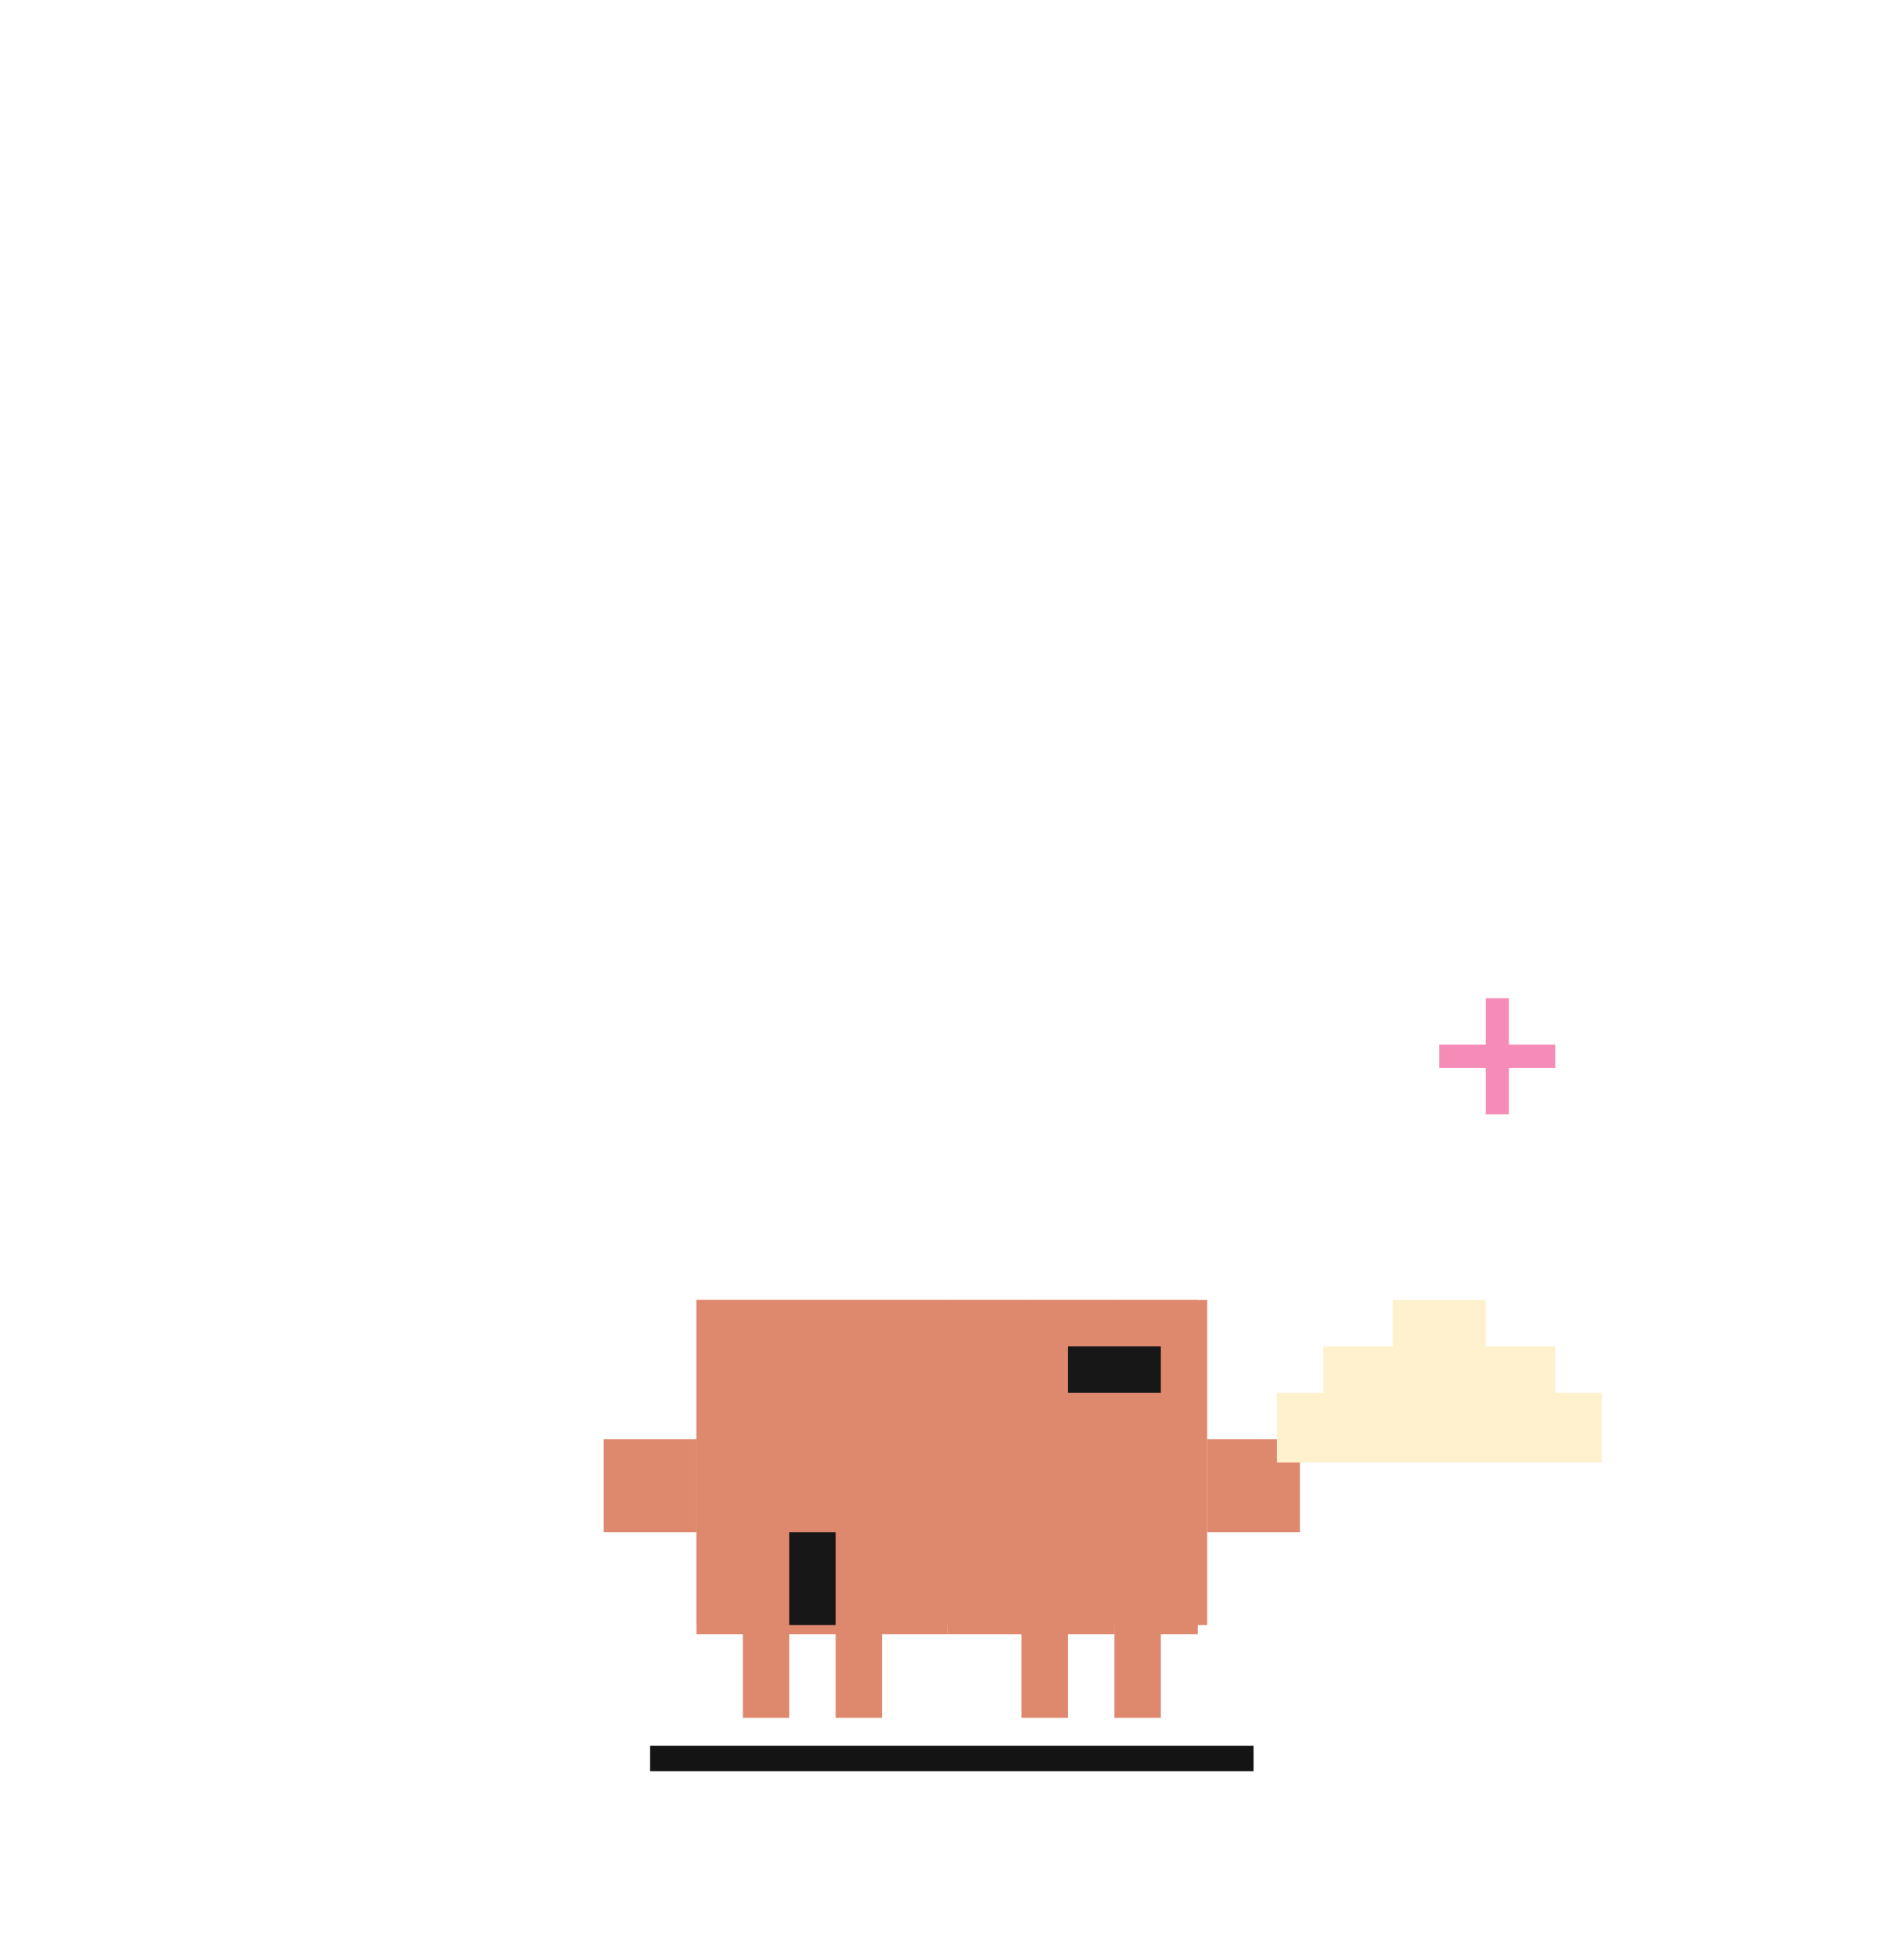
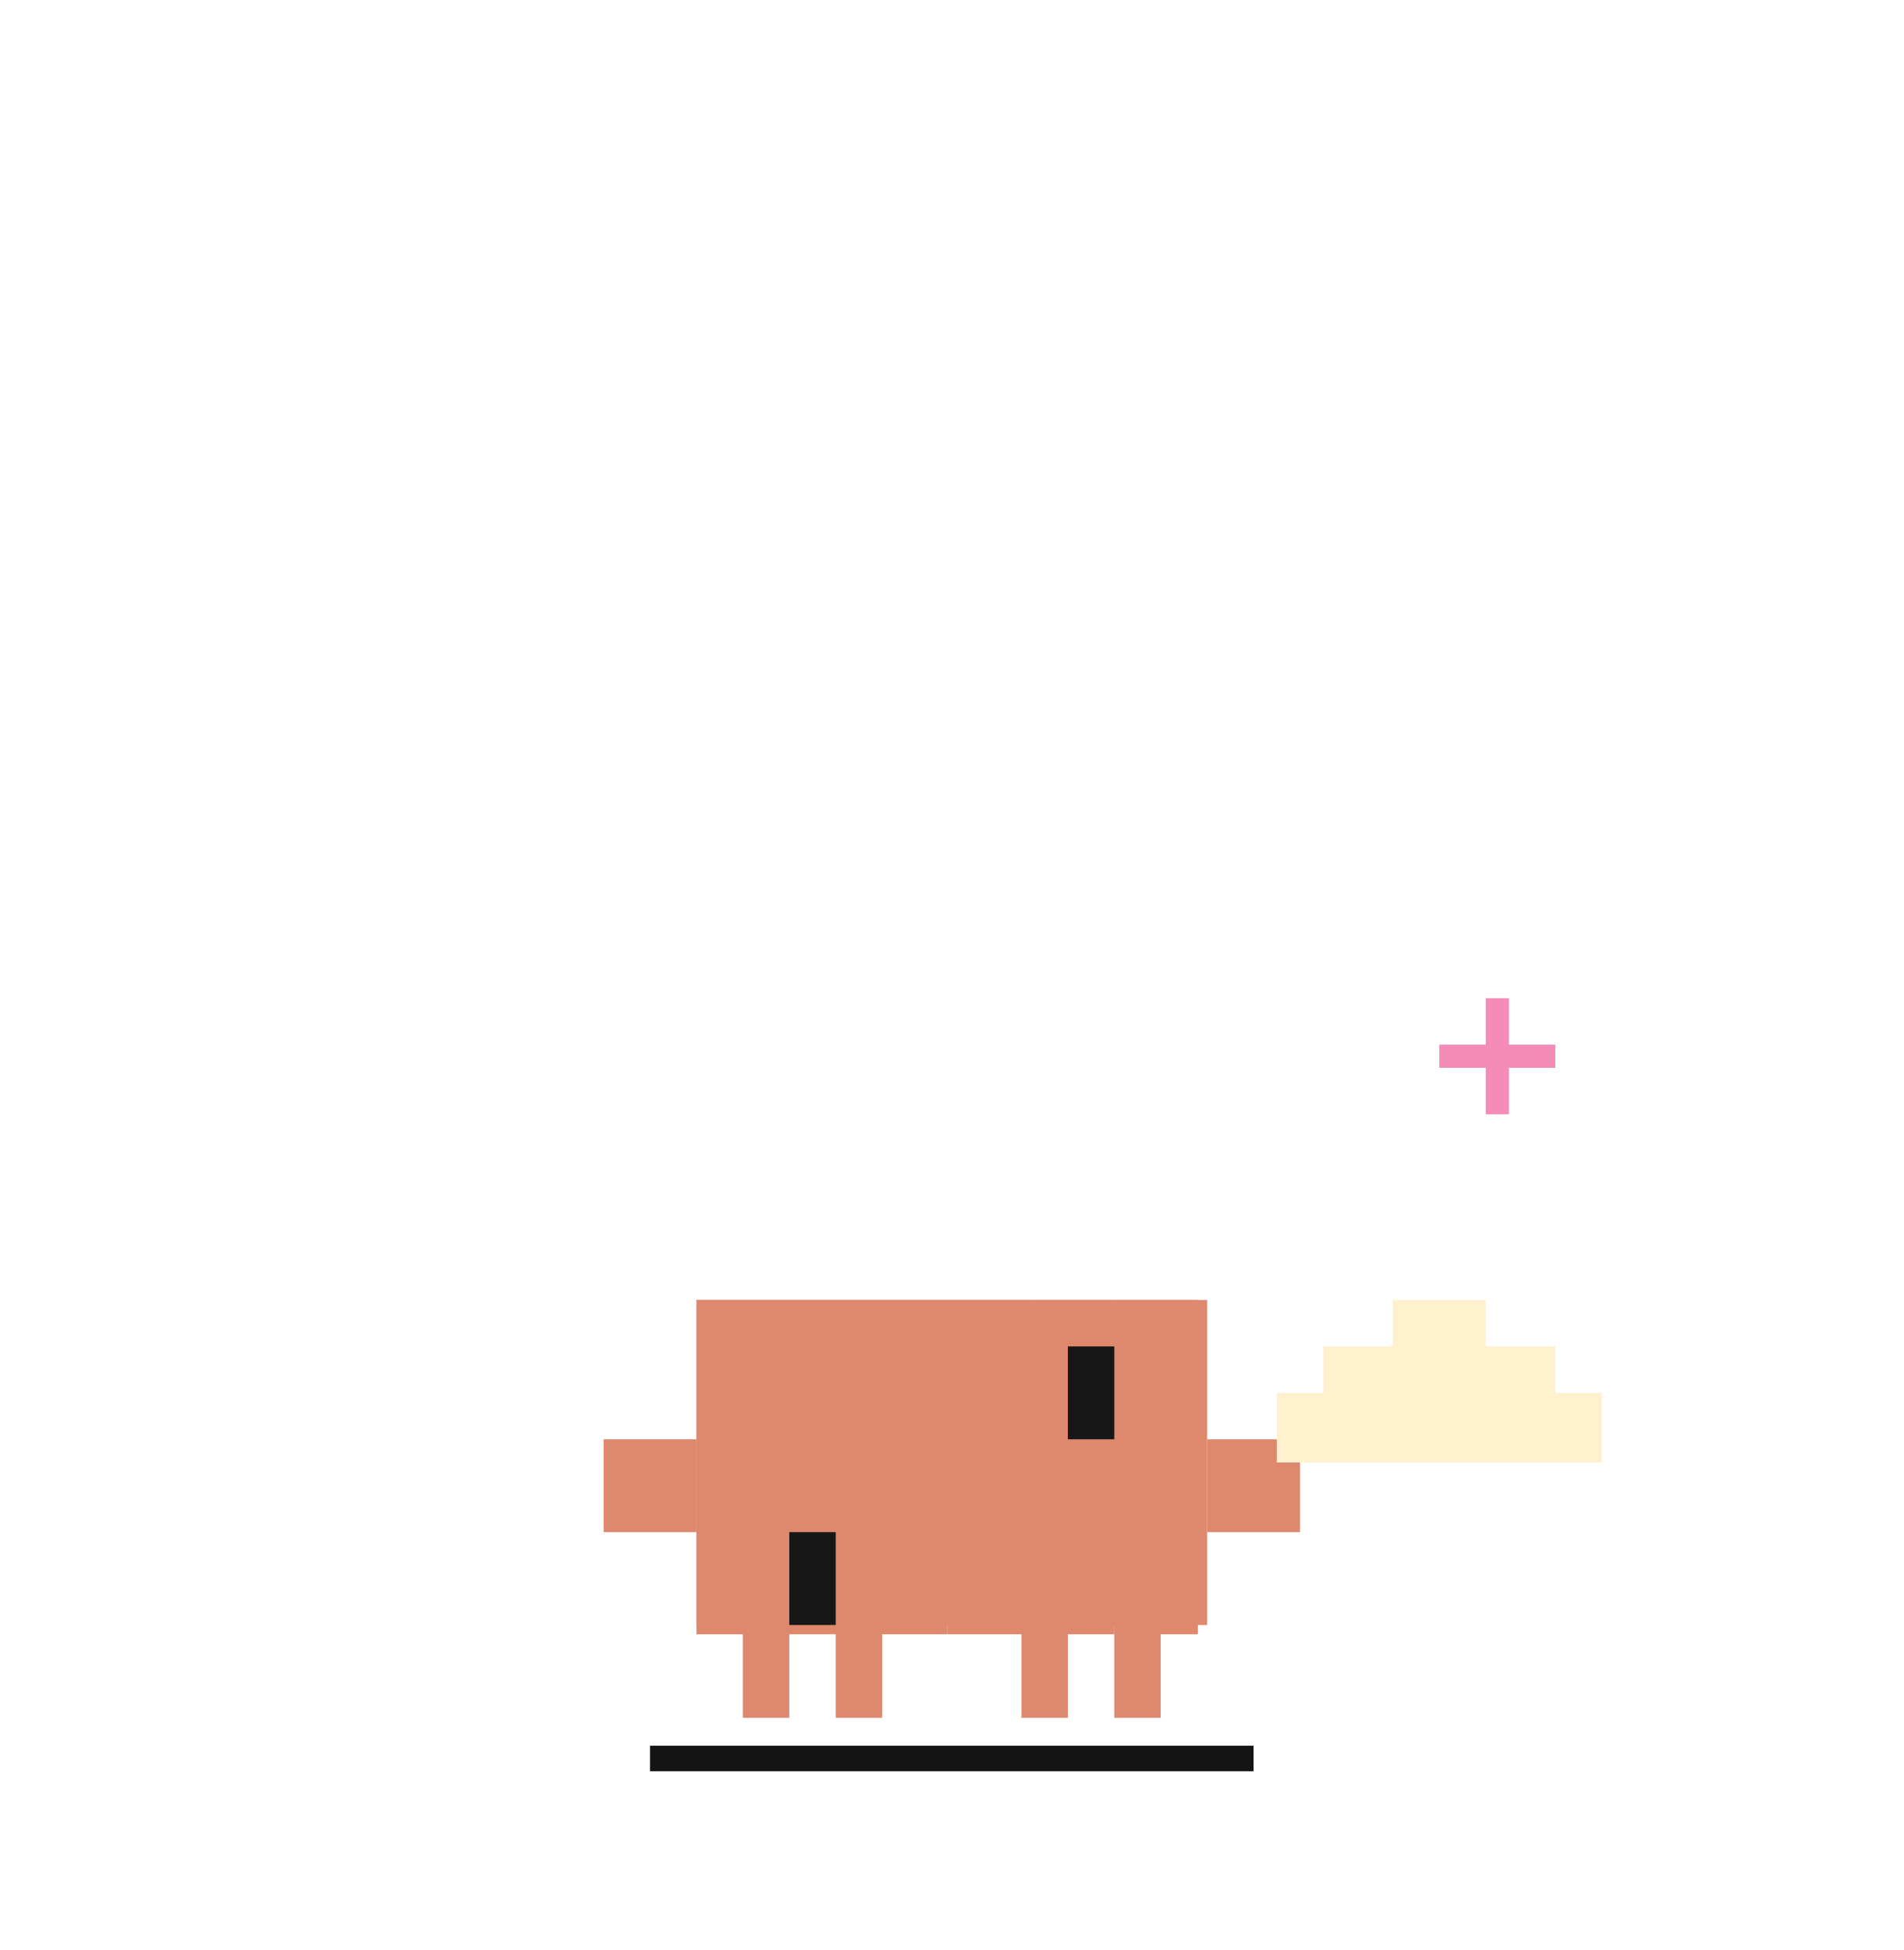
<svg xmlns="http://www.w3.org/2000/svg" viewBox="-13 -22 41 42" role="img" aria-labelledby="pt29-title pt29-desc" data-duration="8" data-playtime="pt29">
  <style>.pt29-1{transform-origin:0px 0px;animation:pt29-1 8s ease-in-out infinite}
@keyframes pt29-1{0%{transform:translate(0px,0px) rotate(0deg) scale(1,1);}35%{transform:translate(0px,0px) rotate(0deg) scale(1,1);}48%{transform:translate(12px,-5px) rotate(0deg) scale(1,1);}58%{transform:translate(12px,-3px) rotate(0deg) scale(1,1);}71%{transform:translate(0px,0px) rotate(0deg) scale(1,1);}100%{transform:translate(0px,0px) rotate(0deg) scale(1,1);}}
.pt29-2{transform-origin:0px 0px;animation:pt29-2 8s linear infinite}
@keyframes pt29-2{0%{opacity:0;}34.9%{opacity:0;}35%{opacity:1;}71%{opacity:1;}71.1%{opacity:0;}100%{opacity:0;}}
.pt29-3{transform-origin:0px 0px;animation:pt29-3 8s ease-in-out infinite}
@keyframes pt29-3{0%{transform:translate(0px,0px) rotate(0deg) scale(1,1);}35%{transform:translate(0px,0px) rotate(0deg) scale(1,1);}48%{transform:translate(-8.848725px,-13.78102px) rotate(37deg) scale(1,1);}58%{transform:translate(-8.848725px,-11.78102px) rotate(37deg) scale(1,1);}71%{transform:translate(0px,0px) rotate(0deg) scale(1,1);}100%{transform:translate(0px,0px) rotate(0deg) scale(1,1);}}
.pt29-4{transform-origin:0px 0px;animation:pt29-4 8s linear infinite}
@keyframes pt29-4{0%{opacity:0;}34.9%{opacity:0;}35%{opacity:1;}71%{opacity:1;}71.1%{opacity:0;}100%{opacity:0;}}
.pt29-5{transform-origin:0px 0px;animation:pt29-5 8s ease-in-out infinite}
@keyframes pt29-5{0%{transform:translate(0px,0px) rotate(0deg) scale(1,1);}35%{transform:translate(0px,0px) rotate(0deg) scale(1,1);}48%{transform:translate(1.049988px,-17.95014px) rotate(74deg) scale(1,1);}58%{transform:translate(1.049988px,-15.95014px) rotate(74deg) scale(1,1);}71%{transform:translate(0px,0px) rotate(0deg) scale(1,1);}100%{transform:translate(0px,0px) rotate(0deg) scale(1,1);}}
.pt29-6{transform-origin:0px 0px;animation:pt29-6 8s linear infinite}
@keyframes pt29-6{0%{opacity:0;}34.9%{opacity:0;}35%{opacity:1;}71%{opacity:1;}71.1%{opacity:0;}100%{opacity:0;}}
.pt29-7{transform-origin:0px 0px;animation:pt29-7 8s ease-in-out infinite}
@keyframes pt29-7{0%{transform:translate(0px,0px) rotate(0deg) scale(1,1);}35%{transform:translate(0px,0px) rotate(0deg) scale(1,1);}48%{transform:translate(7.300216px,-15.31768px) rotate(111deg) scale(1,1);}58%{transform:translate(7.300216px,-13.31768px) rotate(111deg) scale(1,1);}71%{transform:translate(0px,0px) rotate(0deg) scale(1,1);}100%{transform:translate(0px,0px) rotate(0deg) scale(1,1);}}
.pt29-8{transform-origin:0px 0px;animation:pt29-8 8s linear infinite}
@keyframes pt29-8{0%{opacity:0;}34.9%{opacity:0;}35%{opacity:1;}71%{opacity:1;}71.1%{opacity:0;}100%{opacity:0;}}
.pt29-9{transform-origin:0px 0px;animation:pt29-9 8s ease-in-out infinite}
@keyframes pt29-9{0%{transform:translate(0px,0px) rotate(0deg) scale(1,1);}35%{transform:translate(0px,0px) rotate(0deg) scale(1,1);}48%{transform:translate(-11.81625px,-7.266248px) rotate(148deg) scale(1,1);}58%{transform:translate(-11.81625px,-5.266248px) rotate(148deg) scale(1,1);}71%{transform:translate(0px,0px) rotate(0deg) scale(1,1);}100%{transform:translate(0px,0px) rotate(0deg) scale(1,1);}}
.pt29-10{transform-origin:0px 0px;animation:pt29-10 8s linear infinite}
@keyframes pt29-10{0%{opacity:0;}34.9%{opacity:0;}35%{opacity:1;}71%{opacity:1;}71.1%{opacity:0;}100%{opacity:0;}}
.pt29-11{transform-origin:0px 0px;animation:pt29-11 8s ease-in-out infinite}
@keyframes pt29-11{0%{transform:translate(0px,0px) rotate(0deg) scale(1,1);}35%{transform:translate(0px,0px) rotate(0deg) scale(1,1);}48%{transform:translate(10.12625px,-11.97545px) rotate(185deg) scale(1,1);}58%{transform:translate(10.12625px,-9.975448px) rotate(185deg) scale(1,1);}71%{transform:translate(0px,0px) rotate(0deg) scale(1,1);}100%{transform:translate(0px,0px) rotate(0deg) scale(1,1);}}
.pt29-12{transform-origin:0px 0px;animation:pt29-12 8s linear infinite}
@keyframes pt29-12{0%{opacity:0;}34.9%{opacity:0;}35%{opacity:1;}71%{opacity:1;}71.1%{opacity:0;}100%{opacity:0;}}
.pt29-13{transform-origin:0px 0px;animation:pt29-13 8s ease-in-out infinite}
@keyframes pt29-13{0%{transform:translate(0px,0px) rotate(0deg) scale(1,1);}35%{transform:translate(0px,0px) rotate(0deg) scale(1,1);}48%{transform:translate(-3.117808px,-17.55355px) rotate(222deg) scale(1,1);}58%{transform:translate(-3.117808px,-15.55355px) rotate(222deg) scale(1,1);}71%{transform:translate(0px,0px) rotate(0deg) scale(1,1);}100%{transform:translate(0px,0px) rotate(0deg) scale(1,1);}}
.pt29-14{transform-origin:0px 0px;animation:pt29-14 8s linear infinite}
@keyframes pt29-14{0%{opacity:0;}34.9%{opacity:0;}35%{opacity:1;}71%{opacity:1;}71.1%{opacity:0;}100%{opacity:0;}}
.pt29-15{transform-origin:0px 0px;animation:pt29-15 8s ease-in-out infinite}
@keyframes pt29-15{0%{transform:translate(0px,0px) rotate(0deg) scale(1,1);}35%{transform:translate(0px,0px) rotate(0deg) scale(1,1);}48%{transform:translate(-5.528143px,-16.53837px) rotate(259deg) scale(1,1);}58%{transform:translate(-5.528143px,-14.53837px) rotate(259deg) scale(1,1);}71%{transform:translate(0px,0px) rotate(0deg) scale(1,1);}100%{transform:translate(0px,0px) rotate(0deg) scale(1,1);}}
.pt29-16{transform-origin:0px 0px;animation:pt29-16 8s linear infinite}
@keyframes pt29-16{0%{opacity:0;}34.9%{opacity:0;}35%{opacity:1;}71%{opacity:1;}71.1%{opacity:0;}100%{opacity:0;}}
.pt29-17{transform-origin:0px 0px;animation:pt29-17 8s ease-in-out infinite}
@keyframes pt29-17{0%{transform:translate(0px,0px) rotate(0deg) scale(1,1);}35%{transform:translate(0px,0px) rotate(0deg) scale(1,1);}48%{transform:translate(11.27064px,-9.463094px) rotate(296deg) scale(1,1);}58%{transform:translate(11.27064px,-7.463094px) rotate(296deg) scale(1,1);}71%{transform:translate(0px,0px) rotate(0deg) scale(1,1);}100%{transform:translate(0px,0px) rotate(0deg) scale(1,1);}}
.pt29-18{transform-origin:0px 0px;animation:pt29-18 8s linear infinite}
@keyframes pt29-18{0%{opacity:0;}34.9%{opacity:0;}35%{opacity:1;}71%{opacity:1;}71.1%{opacity:0;}100%{opacity:0;}}
.pt29-19{transform-origin:0px 0px;animation:pt29-19 8s ease-in-out infinite}
@keyframes pt29-19{0%{transform:translate(0px,0px) rotate(0deg) scale(1,1);}35%{transform:translate(0px,0px) rotate(0deg) scale(1,1);}48%{transform:translate(-11.09366px,-9.956256px) rotate(333deg) scale(1,1);}58%{transform:translate(-11.09366px,-7.956256px) rotate(333deg) scale(1,1);}71%{transform:translate(0px,0px) rotate(0deg) scale(1,1);}100%{transform:translate(0px,0px) rotate(0deg) scale(1,1);}}
.pt29-20{transform-origin:0px 0px;animation:pt29-20 8s linear infinite}
@keyframes pt29-20{0%{opacity:0;}34.9%{opacity:0;}35%{opacity:1;}71%{opacity:1;}71.1%{opacity:0;}100%{opacity:0;}}
.pt29-21{transform-origin:0px 0px;animation:pt29-21 8s ease-in-out infinite}
@keyframes pt29-21{0%{transform:translate(0px,0px) rotate(0deg) scale(1,1);}35%{transform:translate(0px,0px) rotate(0deg) scale(1,1);}48%{transform:translate(5.090148px,-16.77252px) rotate(370deg) scale(1,1);}58%{transform:translate(5.090148px,-14.77252px) rotate(370deg) scale(1,1);}71%{transform:translate(0px,0px) rotate(0deg) scale(1,1);}100%{transform:translate(0px,0px) rotate(0deg) scale(1,1);}}
.pt29-22{transform-origin:0px 0px;animation:pt29-22 8s linear infinite}
@keyframes pt29-22{0%{opacity:0;}34.9%{opacity:0;}35%{opacity:1;}71%{opacity:1;}71.1%{opacity:0;}100%{opacity:0;}}
.pt29-23{transform-origin:0px 0px;animation:pt29-23 8s ease-in-out infinite}
@keyframes pt29-23{0%{transform:translate(0px,0px) rotate(0deg) scale(1,1);}35%{transform:translate(0px,0px) rotate(0deg) scale(1,1);}48%{transform:translate(3.586775px,-17.40571px) rotate(407deg) scale(1,1);}58%{transform:translate(3.586775px,-15.40571px) rotate(407deg) scale(1,1);}71%{transform:translate(0px,0px) rotate(0deg) scale(1,1);}100%{transform:translate(0px,0px) rotate(0deg) scale(1,1);}}
.pt29-24{transform-origin:0px 0px;animation:pt29-24 8s linear infinite}
@keyframes pt29-24{0%{opacity:0;}34.9%{opacity:0;}35%{opacity:1;}71%{opacity:1;}71.1%{opacity:0;}100%{opacity:0;}}
.pt29-25{transform-origin:0px 0px;animation:pt29-25 8s ease-in-out infinite}
@keyframes pt29-25{0%{transform:translate(0px,0px) rotate(0deg) scale(1,1);}35%{transform:translate(0px,0px) rotate(0deg) scale(1,1);}48%{transform:translate(-10.37988px,-11.52326px) rotate(444deg) scale(1,1);}58%{transform:translate(-10.37988px,-9.523261px) rotate(444deg) scale(1,1);}71%{transform:translate(0px,0px) rotate(0deg) scale(1,1);}100%{transform:translate(0px,0px) rotate(0deg) scale(1,1);}}
.pt29-26{transform-origin:0px 0px;animation:pt29-26 8s linear infinite}
@keyframes pt29-26{0%{opacity:0;}34.9%{opacity:0;}35%{opacity:1;}71%{opacity:1;}71.1%{opacity:0;}100%{opacity:0;}}
.pt29-27{transform-origin:0px 0px;animation:pt29-27 8s ease-in-out infinite}
@keyframes pt29-27{0%{transform:translate(0px,0px) rotate(0deg) scale(1,1);}35%{transform:translate(0px,0px) rotate(0deg) scale(1,1);}48%{transform:translate(11.72134px,-7.785283px) rotate(481deg) scale(1,1);}58%{transform:translate(11.72134px,-5.785283px) rotate(481deg) scale(1,1);}71%{transform:translate(0px,0px) rotate(0deg) scale(1,1);}100%{transform:translate(0px,0px) rotate(0deg) scale(1,1);}}
.pt29-28{transform-origin:0px 0px;animation:pt29-28 8s linear infinite}
@keyframes pt29-28{0%{opacity:0;}34.9%{opacity:0;}35%{opacity:1;}71%{opacity:1;}71.1%{opacity:0;}100%{opacity:0;}}
.pt29-29{transform-origin:0px 0px;animation:pt29-29 8s ease-in-out infinite}
@keyframes pt29-29{0%{transform:translate(0px,0px) rotate(0deg) scale(1,1);}35%{transform:translate(0px,0px) rotate(0deg) scale(1,1);}48%{transform:translate(-6.906606px,-15.63096px) rotate(518deg) scale(1,1);}58%{transform:translate(-6.906606px,-13.63096px) rotate(518deg) scale(1,1);}71%{transform:translate(0px,0px) rotate(0deg) scale(1,1);}100%{transform:translate(0px,0px) rotate(0deg) scale(1,1);}}
.pt29-30{transform-origin:0px 0px;animation:pt29-30 8s linear infinite}
@keyframes pt29-30{0%{opacity:0;}34.9%{opacity:0;}35%{opacity:1;}71%{opacity:1;}71.1%{opacity:0;}100%{opacity:0;}}
.pt29-31{transform-origin:0px 0px;animation:pt29-31 8s ease-in-out infinite}
@keyframes pt29-31{0%{transform:translate(0px,0px) rotate(0deg) scale(1,1);}35%{transform:translate(0px,0px) rotate(0deg) scale(1,1);}48%{transform:translate(-1.535564px,-17.89313px) rotate(555deg) scale(1,1);}58%{transform:translate(-1.535564px,-15.89313px) rotate(555deg) scale(1,1);}71%{transform:translate(0px,0px) rotate(0deg) scale(1,1);}100%{transform:translate(0px,0px) rotate(0deg) scale(1,1);}}
.pt29-32{transform-origin:0px 0px;animation:pt29-32 8s linear infinite}
@keyframes pt29-32{0%{opacity:0;}34.9%{opacity:0;}35%{opacity:1;}71%{opacity:1;}71.1%{opacity:0;}100%{opacity:0;}}
.pt29-33{transform-origin:0px 0px;animation:pt29-33 8s ease-in-out infinite}
@keyframes pt29-33{0%{transform:translate(0px,0px) rotate(0deg) scale(1,1);}35%{transform:translate(0px,0px) rotate(0deg) scale(1,1);}48%{transform:translate(9.171237px,-13.38366px) rotate(592deg) scale(1,1);}58%{transform:translate(9.171237px,-11.38366px) rotate(592deg) scale(1,1);}71%{transform:translate(0px,0px) rotate(0deg) scale(1,1);}100%{transform:translate(0px,0px) rotate(0deg) scale(1,1);}}
.pt29-34{transform-origin:0px 0px;animation:pt29-34 8s linear infinite}
@keyframes pt29-34{0%{opacity:0;}34.9%{opacity:0;}35%{opacity:1;}71%{opacity:1;}71.1%{opacity:0;}100%{opacity:0;}}
.pt29-35{transform-origin:0px 0px;animation:pt29-35 8s ease-in-out infinite}
@keyframes pt29-35{0%{transform:translate(0px,0px) rotate(0deg) scale(1,1);}35%{transform:translate(0px,0px) rotate(0deg) scale(1,1);}48%{transform:translate(-11.99006px,-5.529012px) rotate(629deg) scale(1,1);}58%{transform:translate(-11.99006px,-3.529012px) rotate(629deg) scale(1,1);}71%{transform:translate(0px,0px) rotate(0deg) scale(1,1);}100%{transform:translate(0px,0px) rotate(0deg) scale(1,1);}}
.pt29-36{transform-origin:0px 0px;animation:pt29-36 8s linear infinite}
@keyframes pt29-36{0%{opacity:0;}34.9%{opacity:0;}35%{opacity:1;}71%{opacity:1;}71.1%{opacity:0;}100%{opacity:0;}}
.pt29-37{transform-origin:7.5px 9px;animation:pt29-37 8s ease-in-out infinite}
@keyframes pt29-37{0%{transform:translate(0px,0px) rotate(0deg) scale(1,1);}19%{transform:translate(0px,0px) rotate(0deg) scale(1,0.2);}31%{transform:translate(0px,0px) rotate(0deg) scale(1,0.2);}72%{transform:translate(0px,0px) rotate(0deg) scale(1,1);}100%{transform:translate(0px,0px) rotate(0deg) scale(1,1);}}
.pt29-38{transform-origin:2px 10px;animation:pt29-38 8s ease-in-out infinite}
@keyframes pt29-38{0%{transform:translate(0px,0px) rotate(0deg) scale(1,1);}100%{transform:translate(0px,0px) rotate(0deg) scale(1,1);}}
.pt29-39{transform-origin:13px 10px;animation:pt29-39 8s ease-in-out infinite}
@keyframes pt29-39{0%{transform:translate(0px,0px) rotate(0deg) scale(1,1);}100%{transform:translate(0px,0px) rotate(0deg) scale(1,1);}}
.pt29-40{transform-origin:7.5px 15px;animation:pt29-40 8s ease-in-out infinite}
@keyframes pt29-40{0%{transform:translate(0px,0px) rotate(0deg) scale(1,1);}13%{transform:translate(0px,-0.3px) rotate(0deg) scale(1.03,0.98);}23%{transform:translate(0px,-0.8px) rotate(0deg) scale(0.94,1.08);}31%{transform:translate(0px,1px) rotate(0deg) scale(1.15,0.8);}35%{transform:translate(0px,-1px) rotate(0deg) scale(1,1);}72%{transform:translate(0px,0px) rotate(0deg) scale(1,1);}100%{transform:translate(0px,0px) rotate(0deg) scale(1,1);}}
.pt29-41{transform-origin:0px 0px;animation:pt29-41 8s ease-in-out infinite}
@keyframes pt29-41{0%{opacity:1;}34.9%{opacity:1;}35%{opacity:0;}71%{opacity:0;}71.1%{opacity:1;}100%{opacity:1;}}
.pt29-42{transform-origin:0px 0px;animation:pt29-42 8s ease-in-out infinite}
@keyframes pt29-42{0%{transform:translate(0px,0px) rotate(0deg) scale(1,1);}76%{transform:translate(0px,0px) rotate(0deg) scale(1,1);}83%{transform:translate(0px,-0.6px) rotate(0deg) scale(1,1);}100%{transform:translate(0px,0px) rotate(0deg) scale(1,1);}}
.pt29-43{transform-origin:0px 0px;animation:pt29-43 8s linear infinite}
@keyframes pt29-43{0%{opacity:0;}71%{opacity:0;}71.1%{opacity:1;}85%{opacity:1;}85.1%{opacity:0;}100%{opacity:0;}}
.pt29-44{transform-origin:0px 0px;animation:pt29-44 8s linear infinite}
@keyframes pt29-44{0%{opacity:0;}32.9%{opacity:0;}33%{opacity:1;}40%{opacity:1;}40.1%{opacity:0;}100%{opacity:0;}}
.pt29-45{transform-origin:0px 0px;animation:pt29-45 8s linear infinite}
@keyframes pt29-45{0%{opacity:0;}85.9%{opacity:0;}86%{opacity:1;}91%{opacity:1;}91.1%{opacity:0;}100%{opacity:0;}}
@media(prefers-reduced-motion:reduce){svg[data-playtime="pt29"] g{animation-play-state:paused!important;animation-delay:-5.2s!important}}</style>
  <rect x="1" y="15.6" width="13" height="0.55" fill="#141414" />
  <g class="pt29-41">
    <g class="pt29-40">
      <g fill="#DE886D">
        <rect x="2" y="6" width="11" height="7" />
        <rect x="3" y="13" width="1" height="2" />
        <rect x="5" y="13" width="1" height="2" />
        <rect x="9" y="13" width="1" height="2" />
        <rect x="11" y="13" width="1" height="2" />
        <g class="pt29-38">
          <rect x="0" y="9" width="2" height="2" />
        </g>
        <g class="pt29-39">
          <rect x="13" y="9" width="2" height="2" />
        </g>
      </g>
      <g class="pt29-37">
        <g fill="#171717">
          <rect x="4" y="8" width="1" height="2" />
          <rect x="10" y="8" width="1" height="2" />
        </g>
      </g>
    </g>
  </g>
  <g class="pt29-2">
    <g class="pt29-1">
      <rect x="2" y="6" width="1.8" height="2.4" fill="#DE886D" />
    </g>
  </g>
  <g class="pt29-4">
    <g class="pt29-3">
      <rect x="3.8" y="6" width="1.8" height="2.4" fill="#DE886D" />
    </g>
  </g>
  <g class="pt29-6">
    <g class="pt29-5">
      <rect x="5.6" y="6" width="1.8" height="2.4" fill="#DE886D" />
    </g>
  </g>
  <g class="pt29-8">
    <g class="pt29-7">
      <rect x="7.4" y="6" width="1.8" height="2.4" fill="#DE886D" />
    </g>
  </g>
  <g class="pt29-10">
    <g class="pt29-9">
      <rect x="9.2" y="6" width="1.8" height="2.4" fill="#DE886D" />
    </g>
  </g>
  <g class="pt29-12">
    <g class="pt29-11">
      <rect x="11" y="6" width="1.8" height="2.4" fill="#DE886D" />
    </g>
  </g>
  <g class="pt29-14">
    <g class="pt29-13">
      <rect x="2" y="8.4" width="1.8" height="2.4" fill="#DE886D" />
    </g>
  </g>
  <g class="pt29-16">
    <g class="pt29-15">
      <rect x="3.8" y="8.4" width="1.8" height="2.4" fill="#DE886D" />
    </g>
  </g>
  <g class="pt29-18">
    <g class="pt29-17">
      <rect x="5.6" y="8.4" width="1.8" height="2.4" fill="#DE886D" />
    </g>
  </g>
  <g class="pt29-20">
    <g class="pt29-19">
      <rect x="7.4" y="8.4" width="1.8" height="2.4" fill="#DE886D" />
    </g>
  </g>
  <g class="pt29-22">
    <g class="pt29-21">
      <rect x="9.2" y="8.4" width="1.8" height="2.4" fill="#DE886D" />
    </g>
  </g>
  <g class="pt29-24">
    <g class="pt29-23">
      <rect x="11" y="8.4" width="1.8" height="2.4" fill="#DE886D" />
    </g>
  </g>
  <g class="pt29-26">
    <g class="pt29-25">
      <rect x="2" y="10.8" width="1.8" height="2.4" fill="#DE886D" />
    </g>
  </g>
  <g class="pt29-28">
    <g class="pt29-27">
      <rect x="3.8" y="10.8" width="1.8" height="2.4" fill="#DE886D" />
    </g>
  </g>
  <g class="pt29-30">
    <g class="pt29-29">
      <rect x="5.6" y="10.8" width="1.8" height="2.4" fill="#DE886D" />
    </g>
  </g>
  <g class="pt29-32">
    <g class="pt29-31">
      <rect x="7.4" y="10.8" width="1.8" height="2.4" fill="#DE886D" />
    </g>
  </g>
  <g class="pt29-34">
    <g class="pt29-33">
      <rect x="9.2" y="10.8" width="1.8" height="2.4" fill="#DE886D" />
    </g>
  </g>
  <g class="pt29-36">
    <g class="pt29-35">
      <rect x="11" y="10.8" width="1.8" height="2.4" fill="#DE886D" />
    </g>
  </g>
  <g class="pt29-43">
    <rect x="3" y="7" width="3" height="4" fill="#DE886D" />
    <rect x="9" y="7" width="3" height="4" fill="#DE886D" />
    <g class="pt29-42">
      <rect x="4" y="11" width="1" height="2" fill="#171717" />
-       <rect x="10" y="7" width="2" height="1" fill="#171717" />
+       <rect x="10" y="7" width="1" height="2" fill="#171717" />
    </g>
  </g>
  <g class="pt29-44">
    <g transform="translate(18 8) scale(0.5) rotate(0)">
      <path d="M-5 0v-2h3v-2h4v2h3v2h2v3H-7V0z" fill="#FFF0CE" />
    </g>
  </g>
  <g class="pt29-45">
    <g transform="translate(19 1) scale(0.5) rotate(0)">
      <path d="M0-3h1v2h2v1H1v2H0V0h-2v-1h2z" fill="#F58BB7" />
    </g>
  </g>
</svg>
